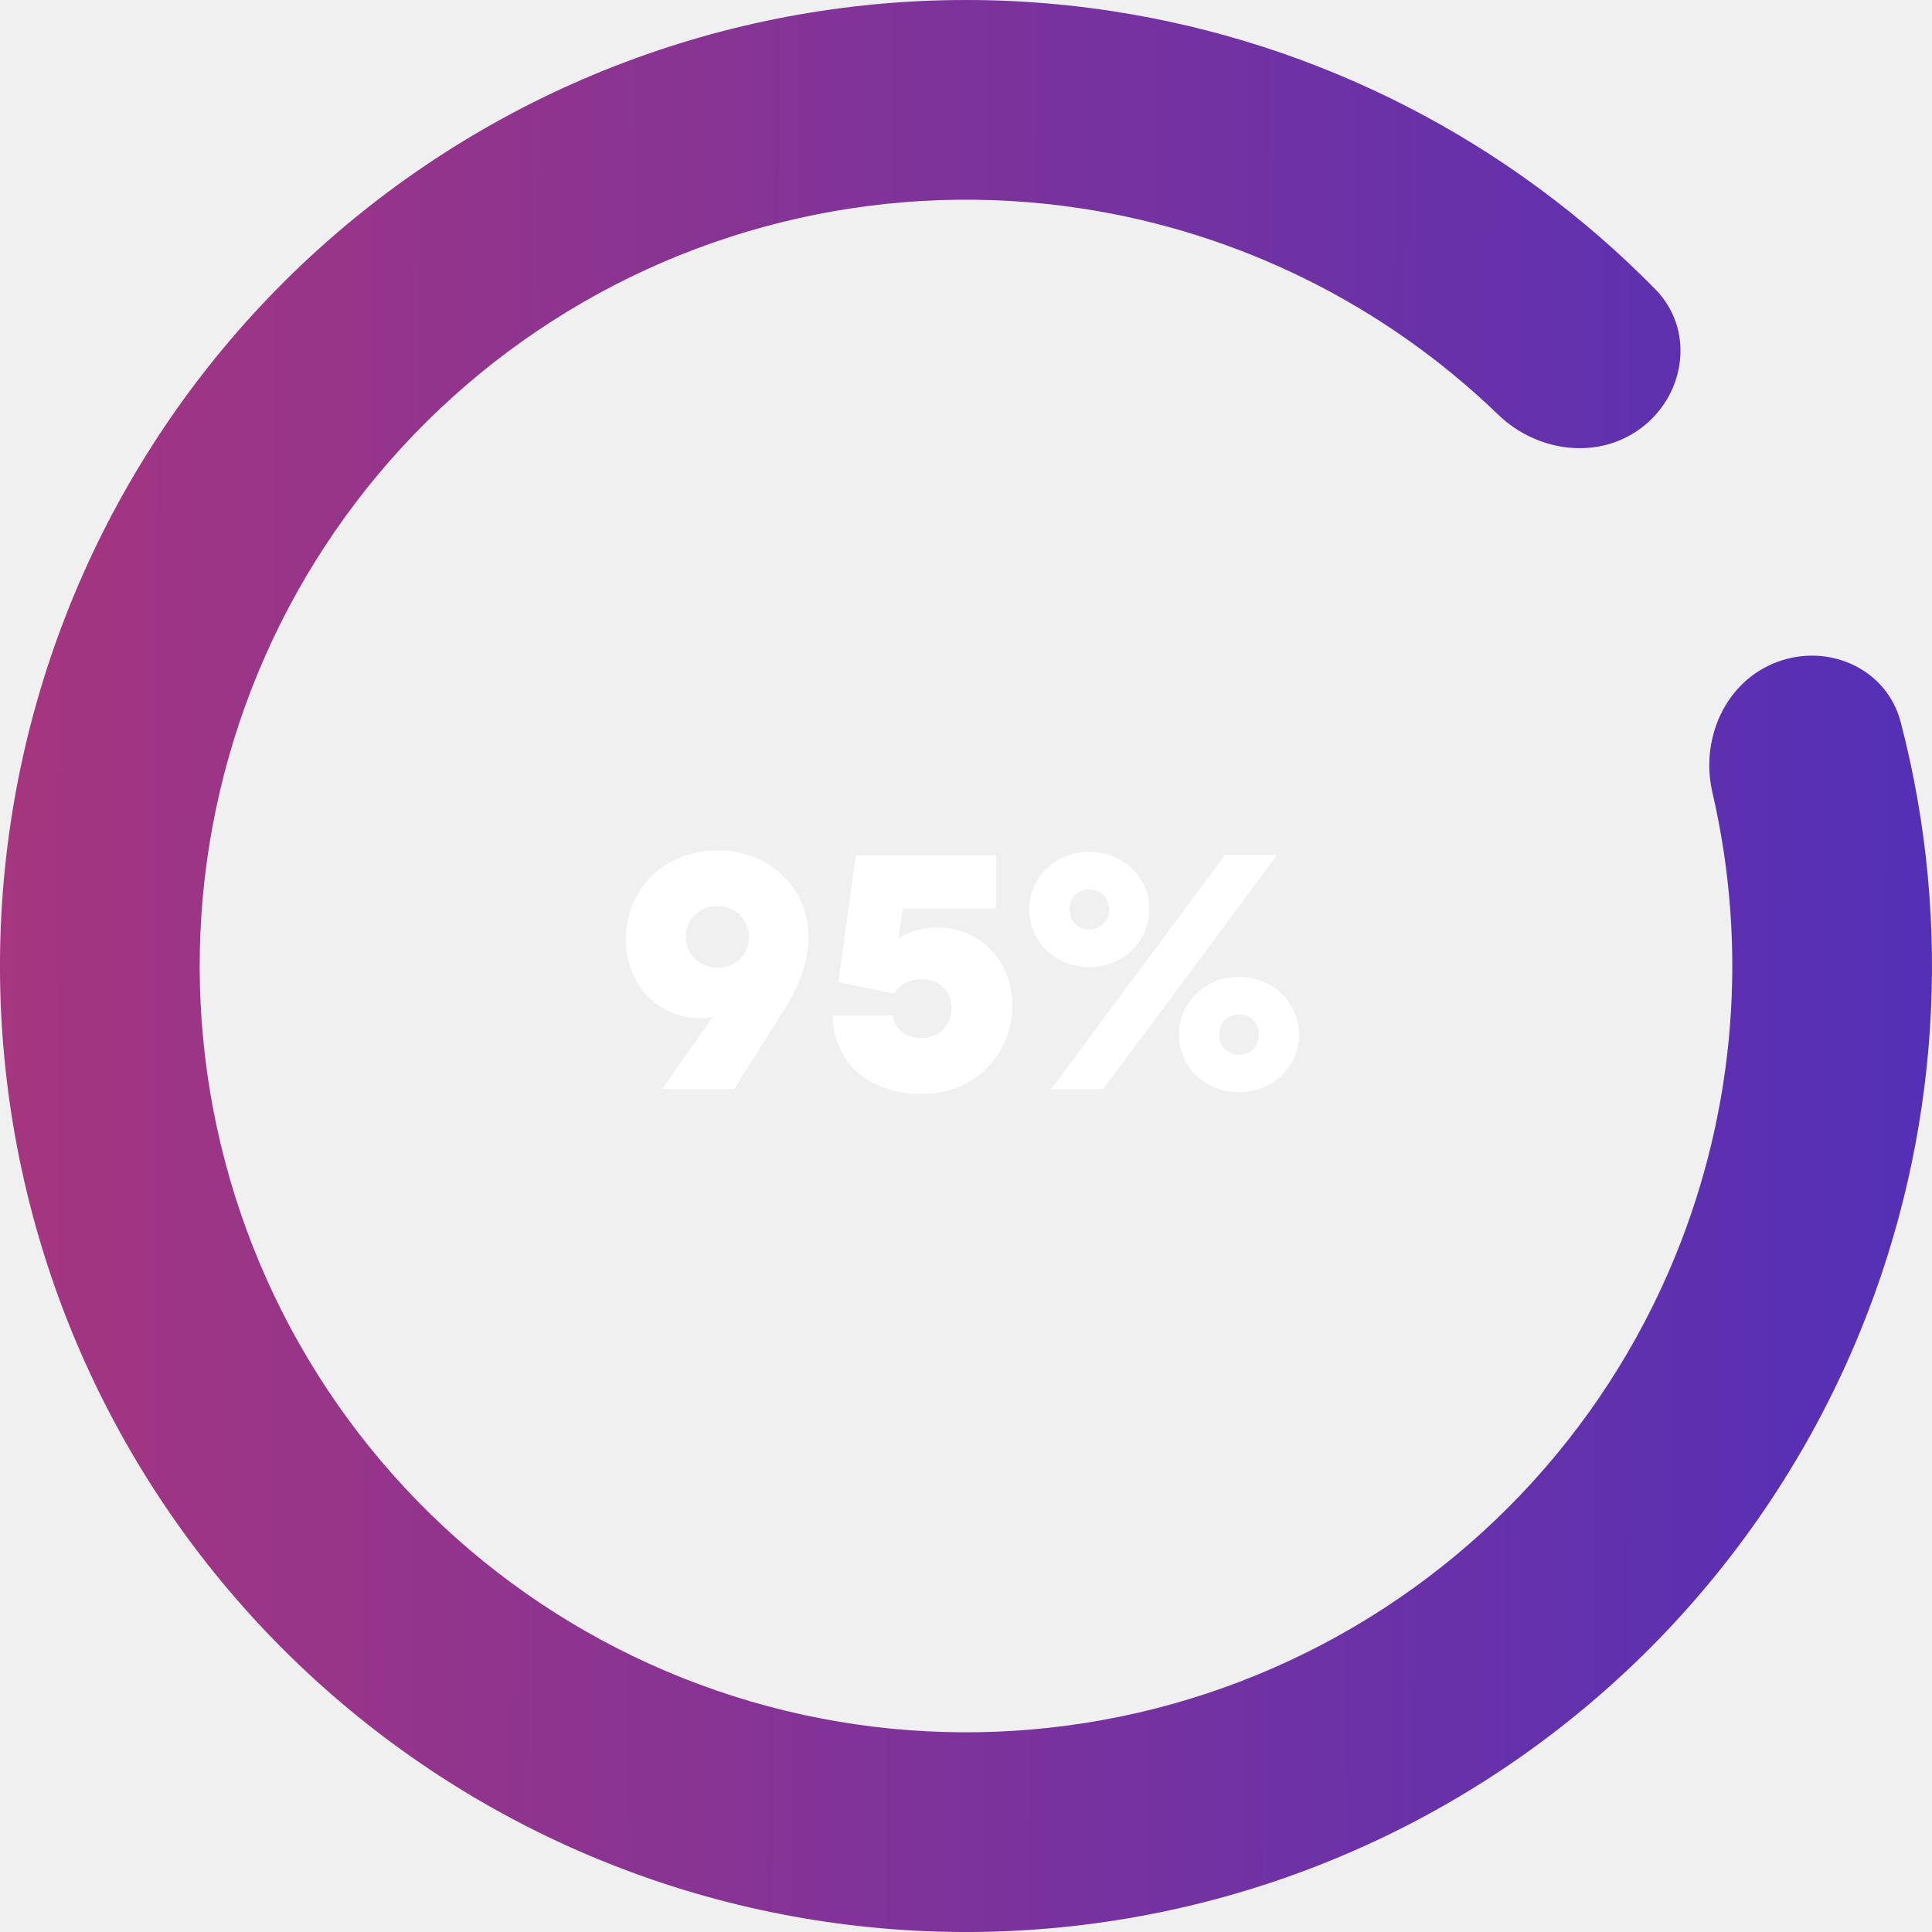
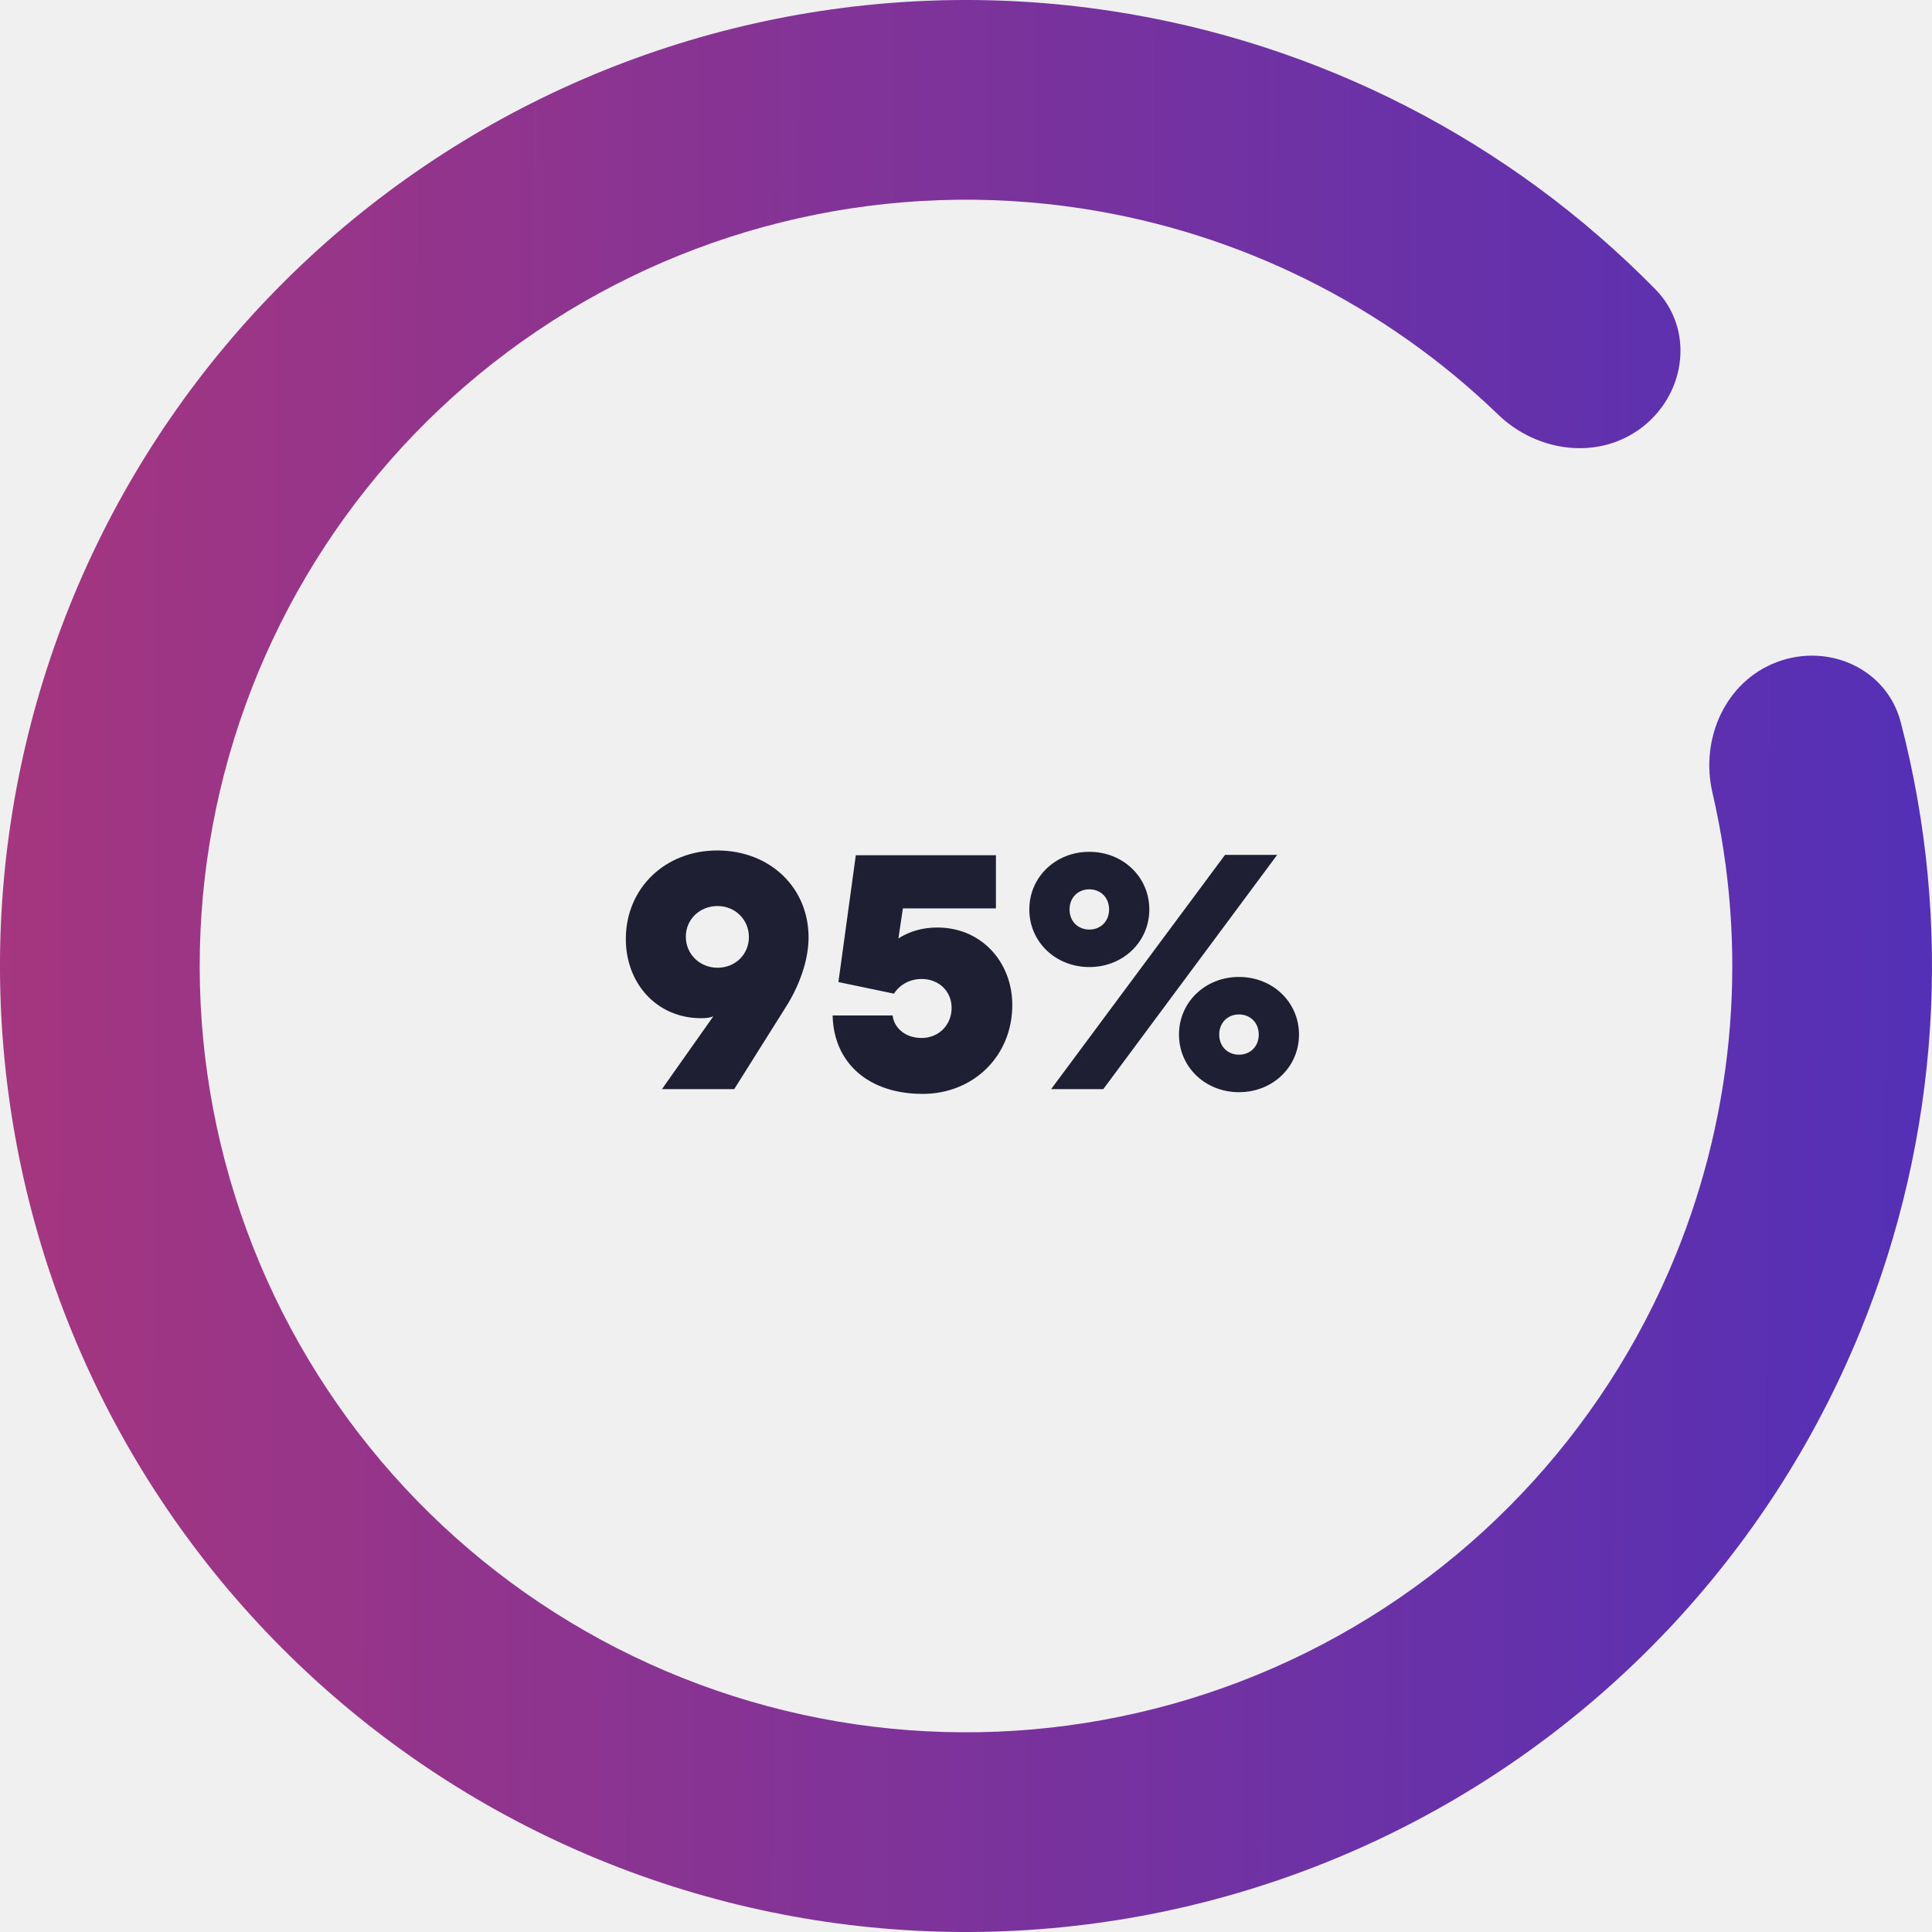
<svg xmlns="http://www.w3.org/2000/svg" width="204" height="204" viewBox="0 0 204 204" fill="none">
  <path d="M187.639 69.902C193.092 67.859 199.226 70.614 200.696 76.248C206.238 97.486 204.802 120.051 196.436 140.546C186.737 164.31 168.435 183.543 145.182 194.409C121.928 205.275 95.433 206.975 70.982 199.169C46.531 191.364 25.921 174.628 13.264 152.299C0.607 129.97 -3.166 103.69 2.696 78.702C8.559 53.713 23.627 31.854 44.894 17.484C66.161 3.114 92.064 -2.709 117.435 1.175C139.317 4.524 159.415 14.883 174.791 30.547C178.869 34.702 178.083 41.38 173.529 45.009C168.975 48.637 162.385 47.827 158.195 43.783C146.212 32.215 130.877 24.564 114.244 22.018C94.118 18.937 73.57 23.557 56.699 34.956C39.829 46.355 27.876 63.696 23.225 83.518C18.574 103.34 21.568 124.188 31.608 141.901C41.649 159.614 57.998 172.89 77.394 179.082C96.791 185.274 117.809 183.925 136.255 175.305C154.701 166.686 169.219 151.429 176.914 132.578C183.273 116.999 184.584 99.912 180.815 83.688C179.497 78.016 182.187 71.946 187.639 69.902Z" fill="url(#paint0_linear_16_339)" />
-   <path d="M66.08 99.16C66.08 103.804 69.32 107.512 74.036 107.512C74.648 107.512 75.08 107.44 75.332 107.296L69.896 115H77.528L83.072 106.18C84.476 103.912 85.376 101.32 85.376 98.98C85.376 93.724 81.308 89.8 75.728 89.8C70.256 89.8 66.08 93.76 66.08 99.16ZM72.416 98.908C72.416 97.072 73.892 95.668 75.764 95.668C77.636 95.668 79.076 97.108 79.076 98.944C79.076 100.78 77.636 102.184 75.764 102.184C73.892 102.184 72.416 100.744 72.416 98.908ZM94.397 104.92C94.937 104.056 95.981 103.372 97.313 103.372C99.149 103.372 100.481 104.668 100.481 106.432C100.481 108.196 99.149 109.6 97.313 109.6C95.405 109.6 94.361 108.34 94.253 107.224H87.917C88.025 112.228 91.697 115.504 97.421 115.504C102.785 115.504 106.889 111.508 106.889 106.108C106.889 101.644 103.685 97.936 98.969 97.936C97.421 97.936 96.053 98.332 94.865 99.088L95.333 95.92H105.161V90.304H90.365L88.529 103.696L94.397 104.92ZM121.357 96.028C121.357 92.608 118.585 89.944 115.021 89.944C111.457 89.944 108.685 92.608 108.685 96.028C108.685 99.448 111.457 102.112 115.021 102.112C118.585 102.112 121.357 99.448 121.357 96.028ZM117.109 96.028C117.109 97.288 116.209 98.152 115.021 98.152C113.833 98.152 112.933 97.288 112.933 96.028C112.933 94.768 113.833 93.904 115.021 93.904C116.209 93.904 117.109 94.768 117.109 96.028ZM134.857 90.268H129.349L110.989 115H116.497L134.857 90.268ZM124.489 109.24C124.489 112.66 127.261 115.324 130.825 115.324C134.389 115.324 137.161 112.66 137.161 109.24C137.161 105.82 134.389 103.156 130.825 103.156C127.261 103.156 124.489 105.82 124.489 109.24ZM128.737 109.24C128.737 107.98 129.637 107.116 130.825 107.116C132.013 107.116 132.913 107.98 132.913 109.24C132.913 110.5 132.013 111.364 130.825 111.364C129.637 111.364 128.737 110.5 128.737 109.24Z" fill="white" />
+   <path d="M66.08 99.16C66.08 103.804 69.32 107.512 74.036 107.512C74.648 107.512 75.08 107.44 75.332 107.296L69.896 115H77.528L83.072 106.18C84.476 103.912 85.376 101.32 85.376 98.98C85.376 93.724 81.308 89.8 75.728 89.8C70.256 89.8 66.08 93.76 66.08 99.16ZM72.416 98.908C72.416 97.072 73.892 95.668 75.764 95.668C77.636 95.668 79.076 97.108 79.076 98.944C79.076 100.78 77.636 102.184 75.764 102.184C73.892 102.184 72.416 100.744 72.416 98.908ZM94.397 104.92C94.937 104.056 95.981 103.372 97.313 103.372C99.149 103.372 100.481 104.668 100.481 106.432C100.481 108.196 99.149 109.6 97.313 109.6C95.405 109.6 94.361 108.34 94.253 107.224H87.917C88.025 112.228 91.697 115.504 97.421 115.504C102.785 115.504 106.889 111.508 106.889 106.108C106.889 101.644 103.685 97.936 98.969 97.936C97.421 97.936 96.053 98.332 94.865 99.088L95.333 95.92H105.161V90.304H90.365L88.529 103.696L94.397 104.92ZM121.357 96.028C121.357 92.608 118.585 89.944 115.021 89.944C111.457 89.944 108.685 92.608 108.685 96.028C108.685 99.448 111.457 102.112 115.021 102.112C118.585 102.112 121.357 99.448 121.357 96.028ZM117.109 96.028C117.109 97.288 116.209 98.152 115.021 98.152C113.833 98.152 112.933 97.288 112.933 96.028C112.933 94.768 113.833 93.904 115.021 93.904C116.209 93.904 117.109 94.768 117.109 96.028ZM134.857 90.268H129.349L110.989 115H116.497L134.857 90.268ZM124.489 109.24C124.489 112.66 127.261 115.324 130.825 115.324C134.389 115.324 137.161 112.66 137.161 109.24C137.161 105.82 134.389 103.156 130.825 103.156C127.261 103.156 124.489 105.82 124.489 109.24ZM128.737 109.24C128.737 107.98 129.637 107.116 130.825 107.116C132.013 107.116 132.913 107.98 132.913 109.24C132.913 110.5 132.013 111.364 130.825 111.364C129.637 111.364 128.737 110.5 128.737 109.24Z" fill="#1f1f33" />
  <defs>
    <linearGradient id="paint0_linear_16_339" x1="-12.435" y1="91.215" x2="228.124" y2="92.098" gradientUnits="userSpaceOnUse">
      <stop stop-color="#AA367C" />
      <stop offset="1" stop-color="#4A2FBD" />
    </linearGradient>
  </defs>
</svg>
